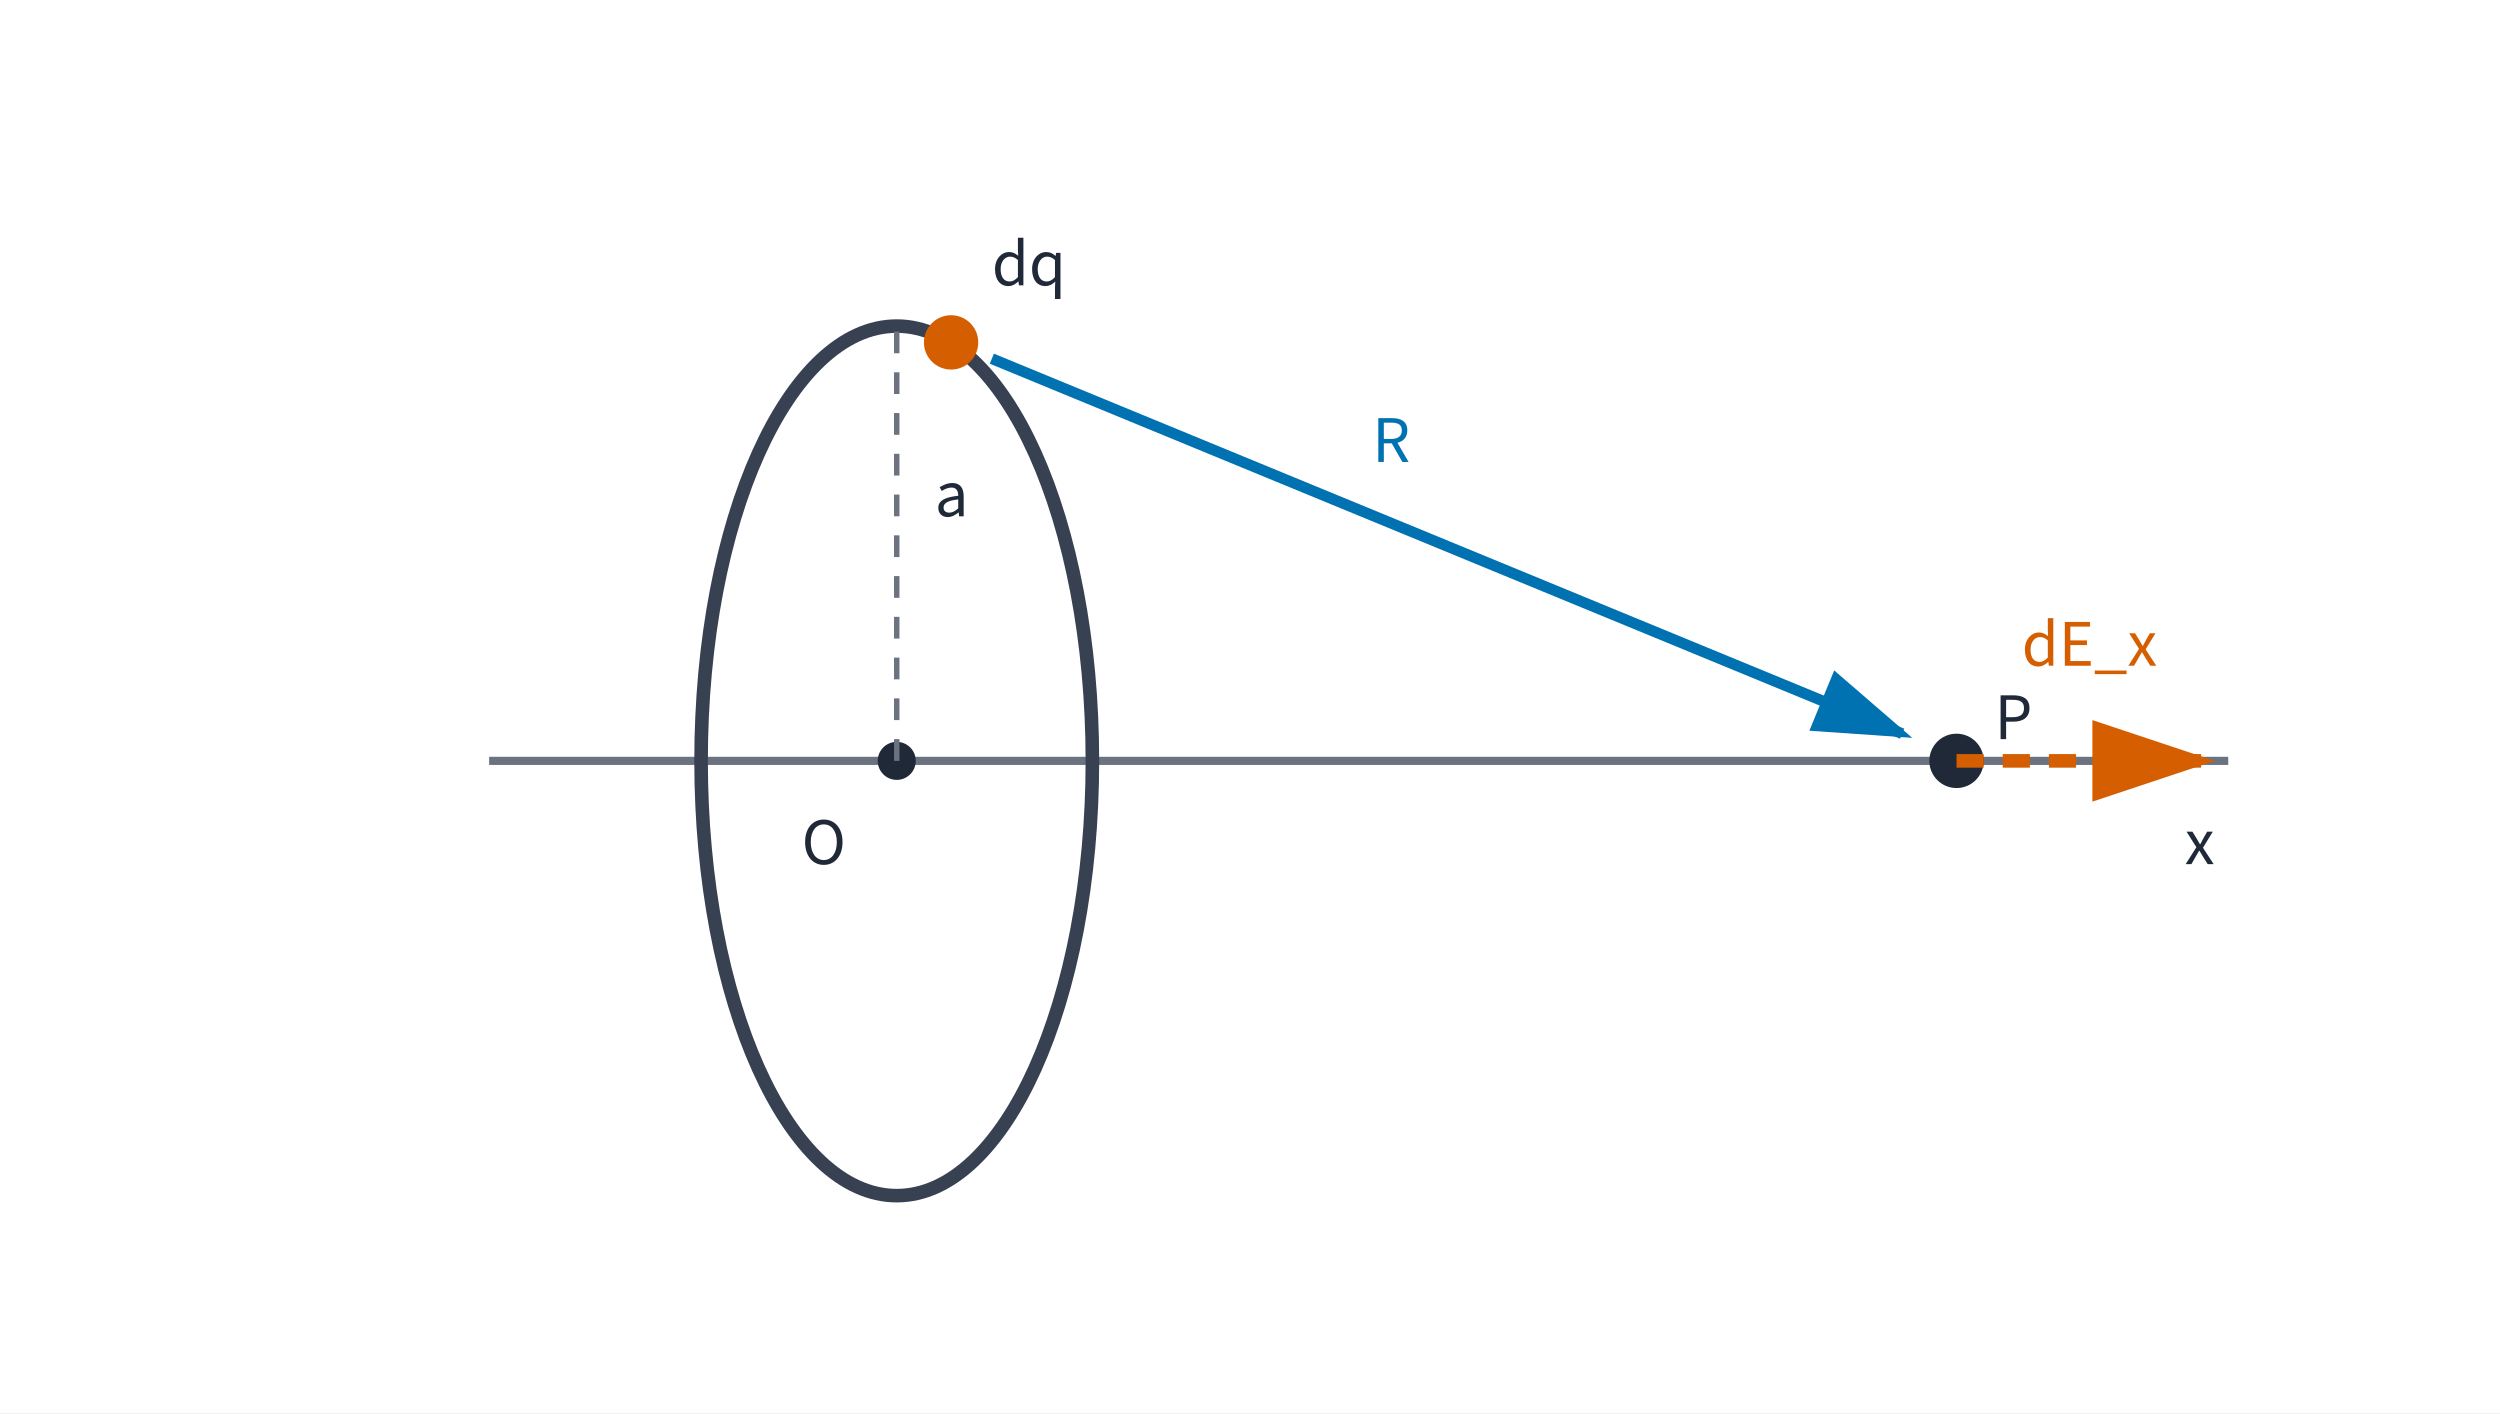
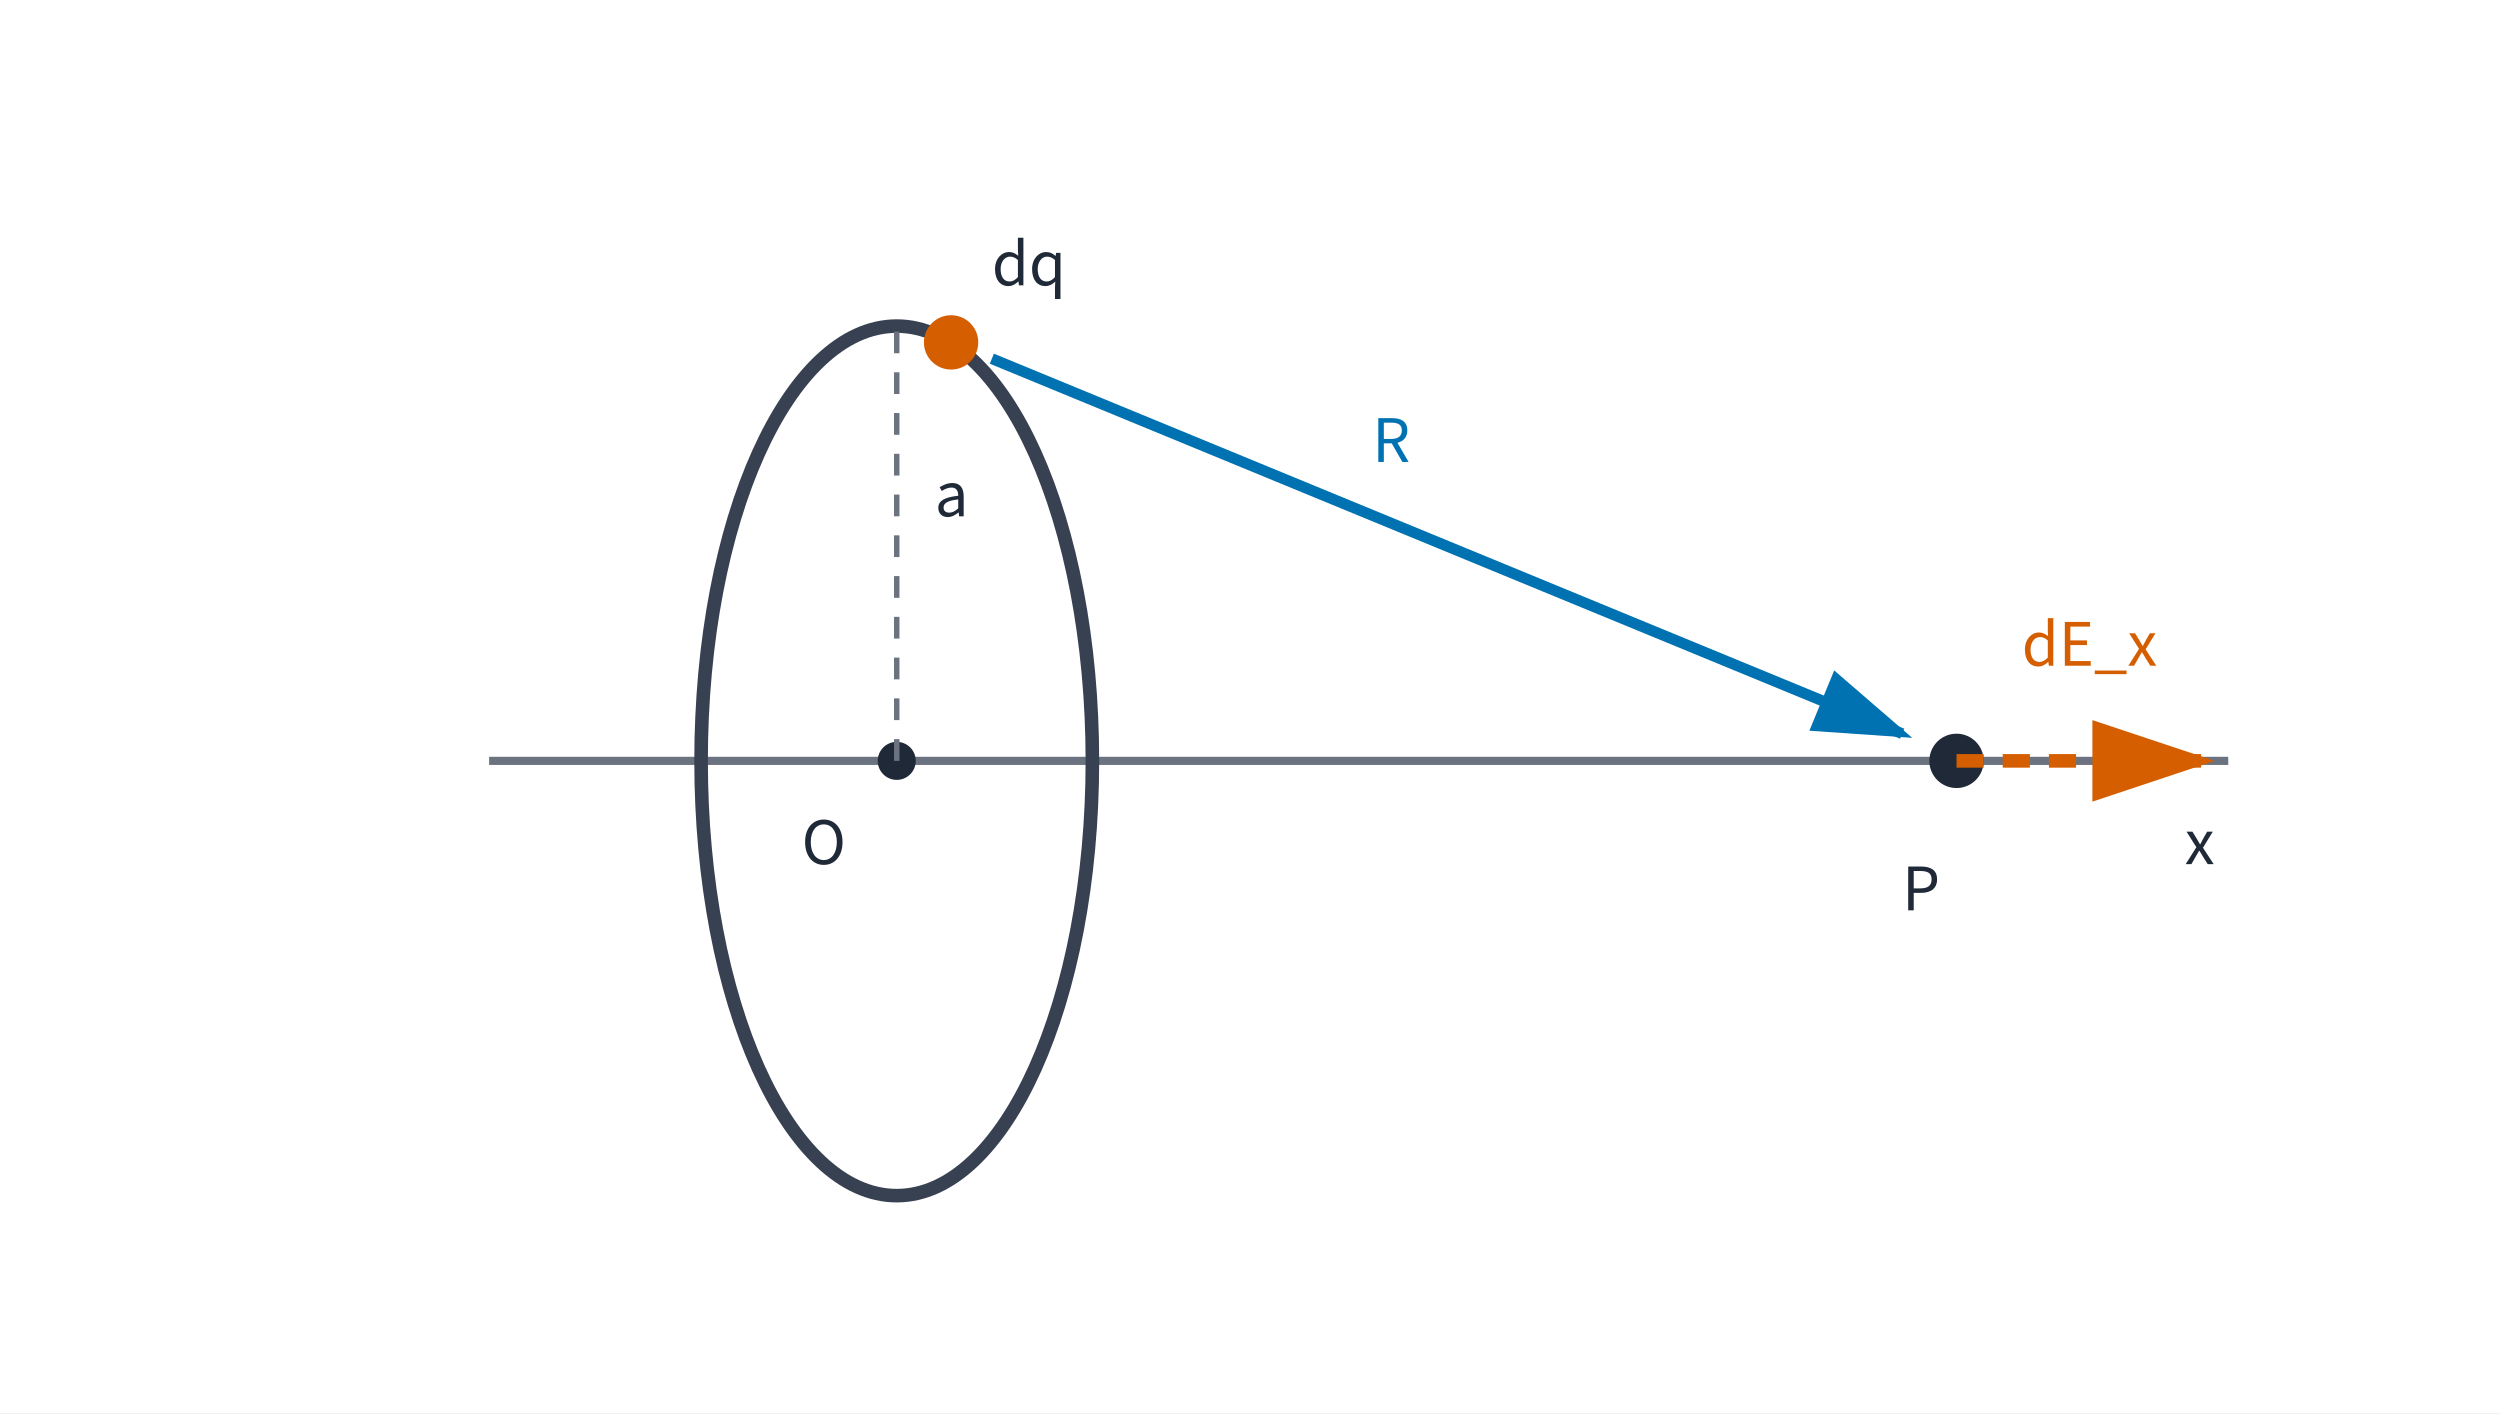
<svg xmlns="http://www.w3.org/2000/svg" data-layout-lint="strict" viewBox="0 0 920 520" role="img" aria-labelledby="title desc">
  <rect width="920" height="520" fill="white" />
  <defs>
    <marker id="arrow-solid" markerWidth="10" markerHeight="10" refX="8" refY="3" orient="auto">
      <path d="M0,0 L0,6 L9,3 z" fill="#0072B2" />
    </marker>
    <marker id="arrow-dashed" markerWidth="10" markerHeight="10" refX="8" refY="3" orient="auto">
      <path d="M0,0 L0,6 L9,3 z" fill="#D55E00" />
    </marker>
  </defs>
  <line x1="180" y1="280" x2="820" y2="280" stroke="#6B7280" stroke-width="3" />
  <text x="804" y="318" font-family="Noto Sans CJK JP, sans-serif" font-size="22" fill="#1F2937">x</text>
  <ellipse cx="330" cy="280" rx="72" ry="160" fill="none" stroke="#374151" stroke-width="5" />
  <circle cx="330" cy="280" r="7" fill="#1F2937" />
  <text x="295" y="318" font-family="Noto Sans CJK JP, sans-serif" font-size="22" fill="#1F2937">O</text>
  <line x1="330" y1="280" x2="330" y2="120" stroke="#6B7280" stroke-width="2" stroke-dasharray="8 7" />
  <text x="344" y="190" font-family="Noto Sans CJK JP, sans-serif" font-size="22" fill="#1F2937">a</text>
  <circle cx="350" cy="126" r="10" fill="#D55E00" />
  <text x="365" y="105" font-family="Noto Sans CJK JP, sans-serif" font-size="22" fill="#1F2937">dq</text>
  <circle cx="720" cy="280" r="10" fill="#1F2937" />
-   <text x="734" y="272" font-family="Noto Sans CJK JP, sans-serif" font-size="22" fill="#1F2937">P</text>
+   <text x="700" y="335" font-family="Noto Sans CJK JP, sans-serif" font-size="22" fill="#1F2937">P</text>
  <line x1="365" y1="132" x2="700" y2="270" stroke="#0072B2" stroke-width="4" marker-end="url(#arrow-solid)" />
  <text x="505" y="170" font-family="Noto Sans CJK JP, sans-serif" font-size="22" fill="#0072B2">R</text>
  <line x1="720" y1="280" x2="810" y2="280" stroke="#D55E00" stroke-width="5" stroke-dasharray="10 7" marker-end="url(#arrow-dashed)" />
  <text x="744" y="245" font-family="Noto Sans CJK JP, sans-serif" font-size="22" fill="#D55E00">dE_x</text>
</svg>
